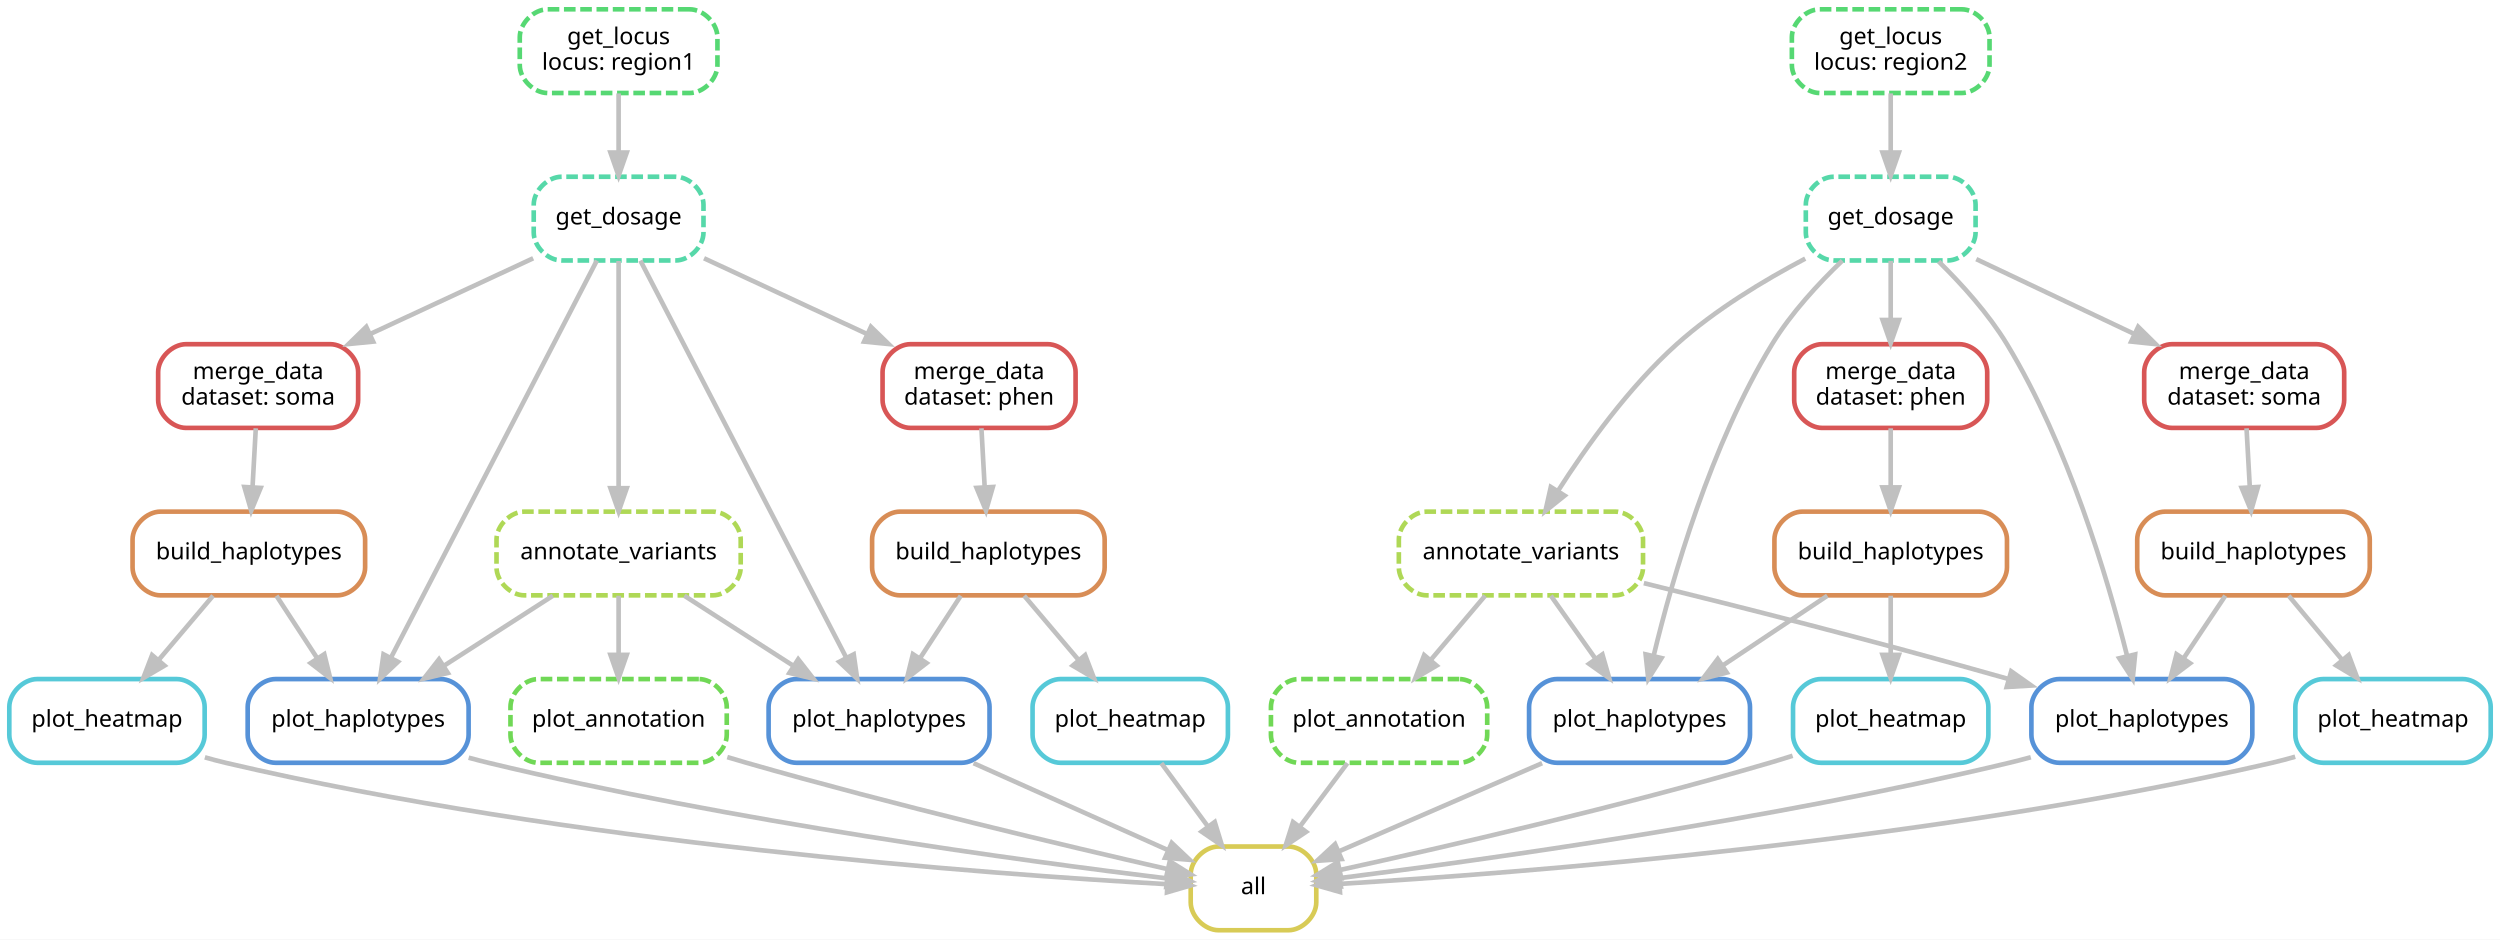
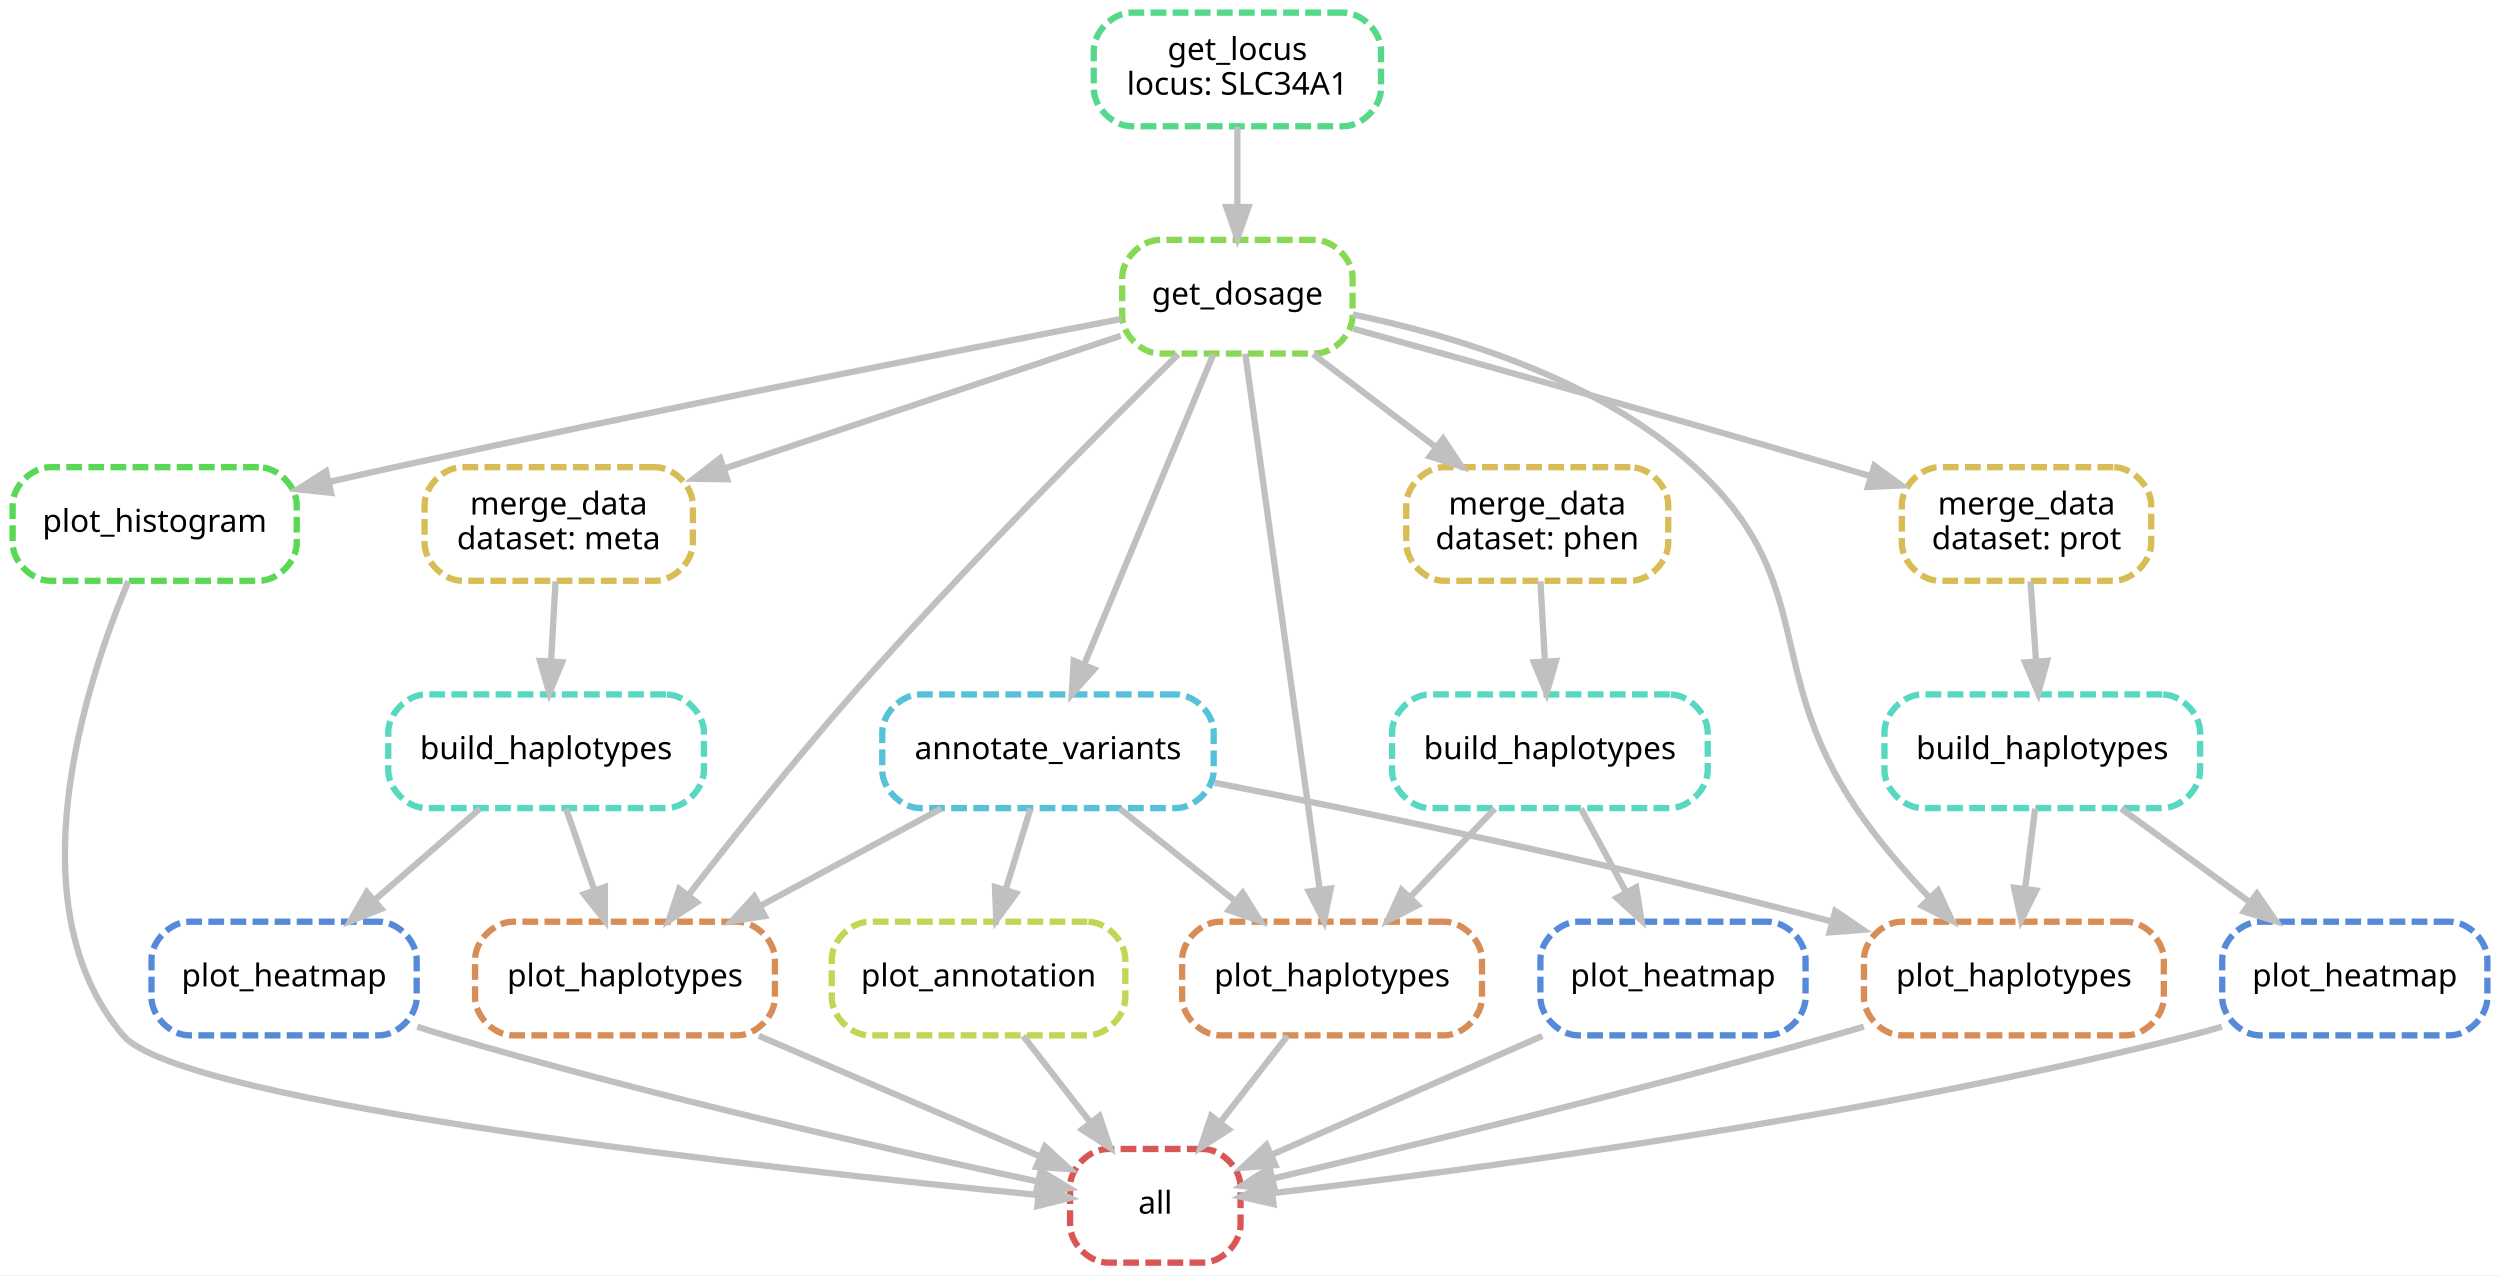
- <svg xmlns="http://www.w3.org/2000/svg" width="1075pt" height="404pt" viewBox="0.00 0.00 1075.00 404.00">
+ <svg xmlns="http://www.w3.org/2000/svg" width="792pt" height="404pt" viewBox="0.00 0.00 792.00 404.00">
  <g id="graph0" class="graph" transform="scale(1 1) rotate(0) translate(4 400)">
-     <polygon fill="#ffffff" stroke="transparent" points="-4,4 -4,-400 1071,-400 1071,4 -4,4" />
+     <polygon fill="#ffffff" stroke="transparent" points="-4,4 -4,-400 788,-400 788,4 -4,4" />
    <g id="node1" class="node">
-       <path fill="none" stroke="#d8cb56" stroke-width="2" d="M550,-36C550,-36 520,-36 520,-36 514,-36 508,-30 508,-24 508,-24 508,-12 508,-12 508,-6 514,0 520,0 520,0 550,0 550,0 556,0 562,-6 562,-12 562,-12 562,-24 562,-24 562,-30 556,-36 550,-36" />
-       <text text-anchor="middle" x="535" y="-15.5" font-family="sans" font-size="10.00" fill="#000000">all</text>
+       <path fill="none" stroke="#d85656" stroke-width="2" stroke-dasharray="5,2" d="M377,-36C377,-36 347,-36 347,-36 341,-36 335,-30 335,-24 335,-24 335,-12 335,-12 335,-6 341,0 347,0 347,0 377,0 377,0 383,0 389,-6 389,-12 389,-12 389,-24 389,-24 389,-30 383,-36 377,-36" />
+       <text text-anchor="middle" x="362" y="-15.5" font-family="sans" font-size="10.00" fill="#000000">all</text>
    </g>
    <g id="node2" class="node">
-       <path fill="none" stroke="#70d856" stroke-width="2" stroke-dasharray="5,2" d="M296.5,-108C296.5,-108 227.5,-108 227.5,-108 221.5,-108 215.5,-102 215.5,-96 215.5,-96 215.5,-84 215.5,-84 215.5,-78 221.5,-72 227.5,-72 227.5,-72 296.5,-72 296.5,-72 302.5,-72 308.5,-78 308.5,-84 308.5,-84 308.5,-96 308.5,-96 308.5,-102 302.5,-108 296.5,-108" />
-       <text text-anchor="middle" x="262" y="-87.5" font-family="sans" font-size="10.00" fill="#000000">plot_annotation</text>
+       <path fill="none" stroke="#bed856" stroke-width="2" stroke-dasharray="5,2" d="M340.5,-108C340.5,-108 271.5,-108 271.5,-108 265.5,-108 259.5,-102 259.5,-96 259.5,-96 259.5,-84 259.5,-84 259.5,-78 265.5,-72 271.5,-72 271.5,-72 340.5,-72 340.5,-72 346.5,-72 352.5,-78 352.5,-84 352.5,-84 352.5,-96 352.5,-96 352.5,-102 346.5,-108 340.5,-108" />
+       <text text-anchor="middle" x="306" y="-87.5" font-family="sans" font-size="10.00" fill="#000000">plot_annotation</text>
    </g>
    <g id="edge1" class="edge">
-       <path fill="none" stroke="#c0c0c0" stroke-width="2" d="M308.736,-74.446C311.526,-73.598 314.296,-72.776 317,-72 380.147,-53.873 454.606,-36.215 498.132,-26.261" />
-       <polygon fill="#c0c0c0" stroke="#c0c0c0" stroke-width="2" points="499.009,-29.651 507.983,-24.019 497.455,-22.826 499.009,-29.651" />
+       <path fill="none" stroke="#c0c0c0" stroke-width="2" d="M320.131,-71.831C326.581,-63.539 334.344,-53.557 341.425,-44.453" />
+       <polygon fill="#c0c0c0" stroke="#c0c0c0" stroke-width="2" points="344.302,-46.456 347.679,-36.413 338.776,-42.158 344.302,-46.456" />
    </g>
    <g id="node3" class="node">
-       <path fill="none" stroke="#afd856" stroke-width="2" stroke-dasharray="5,2" d="M302.5,-180C302.5,-180 221.5,-180 221.5,-180 215.5,-180 209.5,-174 209.5,-168 209.5,-168 209.5,-156 209.5,-156 209.5,-150 215.5,-144 221.5,-144 221.5,-144 302.5,-144 302.5,-144 308.5,-144 314.5,-150 314.5,-156 314.5,-156 314.5,-168 314.5,-168 314.5,-174 308.5,-180 302.5,-180" />
-       <text text-anchor="middle" x="262" y="-159.5" font-family="sans" font-size="10.00" fill="#000000">annotate_variants</text>
+       <path fill="none" stroke="#56c1d8" stroke-width="2" stroke-dasharray="5,2" d="M368.5,-180C368.5,-180 287.5,-180 287.5,-180 281.5,-180 275.5,-174 275.5,-168 275.5,-168 275.5,-156 275.5,-156 275.5,-150 281.5,-144 287.5,-144 287.5,-144 368.5,-144 368.5,-144 374.5,-144 380.5,-150 380.5,-156 380.5,-156 380.5,-168 380.5,-168 380.5,-174 374.5,-180 368.5,-180" />
+       <text text-anchor="middle" x="328" y="-159.5" font-family="sans" font-size="10.00" fill="#000000">annotate_variants</text>
+     </g>
+     <g id="edge9" class="edge">
+       <path fill="none" stroke="#c0c0c0" stroke-width="2" d="M322.449,-143.831C320.07,-136.046 317.236,-126.773 314.597,-118.135" />
+       <polygon fill="#c0c0c0" stroke="#c0c0c0" stroke-width="2" points="317.896,-116.954 311.626,-108.413 311.201,-119 317.896,-116.954" />
+     </g>
+     <g id="node7" class="node">
+       <path fill="none" stroke="#d88d56" stroke-width="2" stroke-dasharray="5,2" d="M229.5,-108C229.5,-108 158.5,-108 158.5,-108 152.5,-108 146.5,-102 146.5,-96 146.5,-96 146.5,-84 146.5,-84 146.5,-78 152.5,-72 158.5,-72 158.5,-72 229.5,-72 229.5,-72 235.5,-72 241.5,-78 241.5,-84 241.5,-84 241.5,-96 241.5,-96 241.5,-102 235.5,-108 229.5,-108" />
+       <text text-anchor="middle" x="194" y="-87.5" font-family="sans" font-size="10.00" fill="#000000">plot_haplotypes</text>
+     </g>
+     <g id="edge14" class="edge">
+       <path fill="none" stroke="#c0c0c0" stroke-width="2" d="M294.186,-143.831C276.729,-134.452 255.251,-122.911 236.665,-112.924" />
+       <polygon fill="#c0c0c0" stroke="#c0c0c0" stroke-width="2" points="238.269,-109.813 227.803,-108.163 234.955,-115.979 238.269,-109.813" />
+     </g>
+     <g id="node10" class="node">
+       <path fill="none" stroke="#d88d56" stroke-width="2" stroke-dasharray="5,2" d="M453.5,-108C453.5,-108 382.5,-108 382.5,-108 376.5,-108 370.5,-102 370.5,-96 370.5,-96 370.5,-84 370.5,-84 370.5,-78 376.5,-72 382.5,-72 382.5,-72 453.5,-72 453.5,-72 459.5,-72 465.5,-78 465.5,-84 465.5,-84 465.5,-96 465.5,-96 465.5,-102 459.5,-108 453.5,-108" />
+       <text text-anchor="middle" x="418" y="-87.5" font-family="sans" font-size="10.00" fill="#000000">plot_haplotypes</text>
+     </g>
+     <g id="edge19" class="edge">
+       <path fill="none" stroke="#c0c0c0" stroke-width="2" d="M350.711,-143.831C361.796,-134.963 375.295,-124.164 387.285,-114.572" />
+       <polygon fill="#c0c0c0" stroke="#c0c0c0" stroke-width="2" points="389.674,-117.143 395.296,-108.163 385.301,-111.677 389.674,-117.143" />
+     </g>
+     <g id="node13" class="node">
+       <path fill="none" stroke="#d88d56" stroke-width="2" stroke-dasharray="5,2" d="M669.5,-108C669.5,-108 598.5,-108 598.5,-108 592.5,-108 586.5,-102 586.5,-96 586.5,-96 586.5,-84 586.5,-84 586.5,-78 592.5,-72 598.5,-72 598.5,-72 669.5,-72 669.5,-72 675.5,-72 681.5,-78 681.5,-84 681.5,-84 681.5,-96 681.5,-96 681.5,-102 675.5,-108 669.5,-108" />
+       <text text-anchor="middle" x="634" y="-87.5" font-family="sans" font-size="10.00" fill="#000000">plot_haplotypes</text>
+     </g>
+     <g id="edge24" class="edge">
+       <path fill="none" stroke="#c0c0c0" stroke-width="2" d="M380.8,-152.02C429.26,-142.53 503.192,-127.221 576.352,-108.052" />
+       <polygon fill="#c0c0c0" stroke="#c0c0c0" stroke-width="2" points="577.428,-111.388 586.2,-105.447 575.637,-104.621 577.428,-111.388" />
+     </g>
+     <g id="node4" class="node">
+       <path fill="none" stroke="#88d856" stroke-width="2" stroke-dasharray="5,2" d="M412.5,-324C412.5,-324 363.5,-324 363.5,-324 357.5,-324 351.5,-318 351.5,-312 351.5,-312 351.5,-300 351.5,-300 351.5,-294 357.5,-288 363.5,-288 363.5,-288 412.5,-288 412.5,-288 418.5,-288 424.5,-294 424.5,-300 424.5,-300 424.5,-312 424.5,-312 424.5,-318 418.5,-324 412.5,-324" />
+       <text text-anchor="middle" x="388" y="-303.5" font-family="sans" font-size="10.00" fill="#000000">get_dosage</text>
+     </g>
+     <g id="edge10" class="edge">
+       <path fill="none" stroke="#c0c0c0" stroke-width="2" d="M380.401,-287.762C370.077,-262.985 351.53,-218.471 339.498,-189.594" />
+       <polygon fill="#c0c0c0" stroke="#c0c0c0" stroke-width="2" points="342.614,-187.974 335.537,-180.09 336.153,-190.667 342.614,-187.974" />
+     </g>
+     <g id="node6" class="node">
+       <path fill="none" stroke="#59d856" stroke-width="2" stroke-dasharray="5,2" d="M78,-252C78,-252 12,-252 12,-252 6,-252 0,-246 0,-240 0,-240 0,-228 0,-228 0,-222 6,-216 12,-216 12,-216 78,-216 78,-216 84,-216 90,-222 90,-228 90,-228 90,-240 90,-240 90,-246 84,-252 78,-252" />
+       <text text-anchor="middle" x="45" y="-231.5" font-family="sans" font-size="10.00" fill="#000000">plot_histogram</text>
+     </g>
+     <g id="edge12" class="edge">
+       <path fill="none" stroke="#c0c0c0" stroke-width="2" d="M351.209,-298.958C299.644,-288.997 202.993,-269.996 121,-252 114.326,-250.535 107.335,-248.95 100.41,-247.348" />
+       <polygon fill="#c0c0c0" stroke="#c0c0c0" stroke-width="2" points="100.89,-243.866 90.356,-245.001 99.299,-250.682 100.89,-243.866" />
+     </g>
+     <g id="edge15" class="edge">
+       <path fill="none" stroke="#c0c0c0" stroke-width="2" d="M369.245,-287.737C344.792,-263.681 301.015,-219.761 266,-180 247.817,-159.352 228.395,-134.92 214.311,-116.727" />
+       <polygon fill="#c0c0c0" stroke="#c0c0c0" stroke-width="2" points="216.728,-114.129 207.855,-108.34 211.182,-118.399 216.728,-114.129" />
+     </g>
+     <g id="node9" class="node">
+       <path fill="none" stroke="#d8bc56" stroke-width="2" stroke-dasharray="5,2" d="M203.5,-252C203.5,-252 142.5,-252 142.5,-252 136.5,-252 130.5,-246 130.5,-240 130.5,-240 130.5,-228 130.5,-228 130.5,-222 136.5,-216 142.5,-216 142.5,-216 203.5,-216 203.5,-216 209.5,-216 215.5,-222 215.5,-228 215.5,-228 215.5,-240 215.5,-240 215.5,-246 209.5,-252 203.5,-252" />
+       <text text-anchor="middle" x="173" y="-237" font-family="sans" font-size="10.00" fill="#000000">merge_data</text>
+       <text text-anchor="middle" x="173" y="-226" font-family="sans" font-size="10.00" fill="#000000">dataset: meta</text>
+     </g>
+     <g id="edge17" class="edge">
+       <path fill="none" stroke="#c0c0c0" stroke-width="2" d="M351.04,-293.623C316.397,-282.021 264.254,-264.56 225.339,-251.528" />
+       <polygon fill="#c0c0c0" stroke="#c0c0c0" stroke-width="2" points="226.343,-248.173 215.749,-248.316 224.12,-254.81 226.343,-248.173" />
+     </g>
+     <g id="edge20" class="edge">
+       <path fill="none" stroke="#c0c0c0" stroke-width="2" d="M390.506,-287.955C395.734,-250.314 407.835,-163.187 414.094,-118.125" />
+       <polygon fill="#c0c0c0" stroke="#c0c0c0" stroke-width="2" points="417.571,-118.531 415.48,-108.145 410.637,-117.569 417.571,-118.531" />
+     </g>
+     <g id="node12" class="node">
+       <path fill="none" stroke="#d8bc56" stroke-width="2" stroke-dasharray="5,2" d="M512.5,-252C512.5,-252 453.5,-252 453.5,-252 447.5,-252 441.5,-246 441.5,-240 441.5,-240 441.5,-228 441.5,-228 441.5,-222 447.5,-216 453.5,-216 453.5,-216 512.5,-216 512.5,-216 518.5,-216 524.5,-222 524.5,-228 524.5,-228 524.5,-240 524.5,-240 524.5,-246 518.5,-252 512.5,-252" />
+       <text text-anchor="middle" x="483" y="-237" font-family="sans" font-size="10.00" fill="#000000">merge_data</text>
+       <text text-anchor="middle" x="483" y="-226" font-family="sans" font-size="10.00" fill="#000000">dataset: phen</text>
+     </g>
+     <g id="edge22" class="edge">
+       <path fill="none" stroke="#c0c0c0" stroke-width="2" d="M411.973,-287.831C423.786,-278.878 438.197,-267.956 450.943,-258.296" />
+       <polygon fill="#c0c0c0" stroke="#c0c0c0" stroke-width="2" points="453.18,-260.993 459.035,-252.163 448.951,-255.414 453.18,-260.993" />
+     </g>
+     <g id="edge25" class="edge">
+       <path fill="none" stroke="#c0c0c0" stroke-width="2" d="M424.518,-300.378C456.552,-293.754 502.635,-279.897 533,-252 572.09,-216.087 554.288,-187.988 584,-144 590.748,-134.01 599.315,-124.047 607.442,-115.45" />
+       <polygon fill="#c0c0c0" stroke="#c0c0c0" stroke-width="2" points="609.953,-117.889 614.415,-108.28 604.934,-113.009 609.953,-117.889" />
+     </g>
+     <g id="node15" class="node">
+       <path fill="none" stroke="#d8bc56" stroke-width="2" stroke-dasharray="5,2" d="M665.5,-252C665.5,-252 610.5,-252 610.5,-252 604.5,-252 598.5,-246 598.5,-240 598.5,-240 598.5,-228 598.5,-228 598.5,-222 604.5,-216 610.5,-216 610.5,-216 665.5,-216 665.5,-216 671.5,-216 677.5,-222 677.5,-228 677.5,-228 677.5,-240 677.5,-240 677.5,-246 671.5,-252 665.5,-252" />
+       <text text-anchor="middle" x="638" y="-237" font-family="sans" font-size="10.00" fill="#000000">merge_data</text>
+       <text text-anchor="middle" x="638" y="-226" font-family="sans" font-size="10.00" fill="#000000">dataset: prot</text>
+     </g>
+     <g id="edge27" class="edge">
+       <path fill="none" stroke="#c0c0c0" stroke-width="2" d="M424.68,-295.871C463.181,-285.183 525.44,-267.74 579,-252 582.134,-251.079 585.358,-250.122 588.607,-249.151" />
+       <polygon fill="#c0c0c0" stroke="#c0c0c0" stroke-width="2" points="589.796,-252.448 598.363,-246.215 587.778,-245.745 589.796,-252.448" />
+     </g>
+     <g id="node5" class="node">
+       <path fill="none" stroke="#56d88a" stroke-width="2" stroke-dasharray="5,2" d="M421.5,-396C421.5,-396 354.5,-396 354.5,-396 348.5,-396 342.5,-390 342.5,-384 342.5,-384 342.5,-372 342.5,-372 342.5,-366 348.5,-360 354.5,-360 354.5,-360 421.5,-360 421.5,-360 427.5,-360 433.5,-366 433.5,-372 433.5,-372 433.5,-384 433.5,-384 433.5,-390 427.5,-396 421.5,-396" />
+       <text text-anchor="middle" x="388" y="-381" font-family="sans" font-size="10.00" fill="#000000">get_locus</text>
+       <text text-anchor="middle" x="388" y="-370" font-family="sans" font-size="10.00" fill="#000000">locus: SLC34A1</text>
    </g>
    <g id="edge11" class="edge">
-       <path fill="none" stroke="#c0c0c0" stroke-width="2" d="M262,-143.831C262,-136.131 262,-126.974 262,-118.417" />
-       <polygon fill="#c0c0c0" stroke="#c0c0c0" stroke-width="2" points="265.5,-118.413 262,-108.413 258.5,-118.413 265.5,-118.413" />
-     </g>
-     <g id="node10" class="node">
-       <path fill="none" stroke="#5692d8" stroke-width="2" d="M409.5,-108C409.5,-108 338.5,-108 338.5,-108 332.5,-108 326.5,-102 326.5,-96 326.5,-96 326.5,-84 326.5,-84 326.5,-78 332.5,-72 338.5,-72 338.5,-72 409.5,-72 409.5,-72 415.5,-72 421.5,-78 421.5,-84 421.5,-84 421.5,-96 421.5,-96 421.5,-102 415.5,-108 409.5,-108" />
-       <text text-anchor="middle" x="374" y="-87.5" font-family="sans" font-size="10.00" fill="#000000">plot_haplotypes</text>
+       <path fill="none" stroke="#c0c0c0" stroke-width="2" d="M388,-359.831C388,-352.131 388,-342.974 388,-334.417" />
+       <polygon fill="#c0c0c0" stroke="#c0c0c0" stroke-width="2" points="391.5,-334.413 388,-324.413 384.5,-334.413 391.5,-334.413" />
+     </g>
+     <g id="edge2" class="edge">
+       <path fill="none" stroke="#c0c0c0" stroke-width="2" d="M36.659,-215.909C22.885,-183.019 .181,-113.041 35,-72 53.614,-50.06 242.765,-29.439 324.599,-21.47" />
+       <polygon fill="#c0c0c0" stroke="#c0c0c0" stroke-width="2" points="325.329,-24.916 334.948,-20.474 324.658,-17.948 325.329,-24.916" />
+     </g>
+     <g id="edge3" class="edge">
+       <path fill="none" stroke="#c0c0c0" stroke-width="2" d="M236.393,-71.831C263.924,-60.033 299.43,-44.816 325.666,-33.572" />
+       <polygon fill="#c0c0c0" stroke="#c0c0c0" stroke-width="2" points="327.067,-36.779 334.88,-29.623 324.309,-30.345 327.067,-36.779" />
+     </g>
+     <g id="node8" class="node">
+       <path fill="none" stroke="#56d8c1" stroke-width="2" stroke-dasharray="5,2" d="M207,-180C207,-180 131,-180 131,-180 125,-180 119,-174 119,-168 119,-168 119,-156 119,-156 119,-150 125,-144 131,-144 131,-144 207,-144 207,-144 213,-144 219,-150 219,-156 219,-156 219,-168 219,-168 219,-174 213,-180 207,-180" />
+       <text text-anchor="middle" x="169" y="-159.5" font-family="sans" font-size="10.00" fill="#000000">build_haplotypes</text>
+     </g>
+     <g id="edge13" class="edge">
+       <path fill="none" stroke="#c0c0c0" stroke-width="2" d="M175.309,-143.831C178.012,-136.046 181.232,-126.773 184.231,-118.135" />
+       <polygon fill="#c0c0c0" stroke="#c0c0c0" stroke-width="2" points="187.633,-119.008 187.607,-108.413 181.02,-116.712 187.633,-119.008" />
+     </g>
+     <g id="node16" class="node">
+       <path fill="none" stroke="#568ad8" stroke-width="2" stroke-dasharray="5,2" d="M116,-108C116,-108 56,-108 56,-108 50,-108 44,-102 44,-96 44,-96 44,-84 44,-84 44,-78 50,-72 56,-72 56,-72 116,-72 116,-72 122,-72 128,-78 128,-84 128,-84 128,-96 128,-96 128,-102 122,-108 116,-108" />
+       <text text-anchor="middle" x="86" y="-87.5" font-family="sans" font-size="10.00" fill="#000000">plot_heatmap</text>
+     </g>
+     <g id="edge28" class="edge">
+       <path fill="none" stroke="#c0c0c0" stroke-width="2" d="M148.056,-143.831C137.931,-135.048 125.622,-124.371 114.645,-114.849" />
+       <polygon fill="#c0c0c0" stroke="#c0c0c0" stroke-width="2" points="116.785,-112.072 106.938,-108.163 112.198,-117.359 116.785,-112.072" />
+     </g>
+     <g id="edge16" class="edge">
+       <path fill="none" stroke="#c0c0c0" stroke-width="2" d="M171.991,-215.831C171.563,-208.131 171.054,-198.974 170.579,-190.417" />
+       <polygon fill="#c0c0c0" stroke="#c0c0c0" stroke-width="2" points="174.072,-190.204 170.023,-180.413 167.083,-190.592 174.072,-190.204" />
+     </g>
+     <g id="edge4" class="edge">
+       <path fill="none" stroke="#c0c0c0" stroke-width="2" d="M403.869,-71.831C397.419,-63.539 389.656,-53.557 382.575,-44.453" />
+       <polygon fill="#c0c0c0" stroke="#c0c0c0" stroke-width="2" points="385.224,-42.158 376.321,-36.413 379.698,-46.456 385.224,-42.158" />
+     </g>
+     <g id="node11" class="node">
+       <path fill="none" stroke="#56d8c1" stroke-width="2" stroke-dasharray="5,2" d="M525,-180C525,-180 449,-180 449,-180 443,-180 437,-174 437,-168 437,-168 437,-156 437,-156 437,-150 443,-144 449,-144 449,-144 525,-144 525,-144 531,-144 537,-150 537,-156 537,-156 537,-168 537,-168 537,-174 531,-180 525,-180" />
+       <text text-anchor="middle" x="487" y="-159.5" font-family="sans" font-size="10.00" fill="#000000">build_haplotypes</text>
    </g>
    <g id="edge18" class="edge">
-       <path fill="none" stroke="#c0c0c0" stroke-width="2" d="M290.262,-143.831C304.455,-134.707 321.828,-123.539 337.064,-113.745" />
-       <polygon fill="#c0c0c0" stroke="#c0c0c0" stroke-width="2" points="339.228,-116.515 345.747,-108.163 335.442,-110.626 339.228,-116.515" />
-     </g>
-     <g id="node13" class="node">
-       <path fill="none" stroke="#5692d8" stroke-width="2" d="M185.5,-108C185.5,-108 114.5,-108 114.5,-108 108.5,-108 102.5,-102 102.5,-96 102.5,-96 102.5,-84 102.5,-84 102.5,-78 108.5,-72 114.5,-72 114.5,-72 185.5,-72 185.5,-72 191.5,-72 197.5,-78 197.5,-84 197.5,-84 197.5,-96 197.5,-96 197.5,-102 191.5,-108 185.5,-108" />
-       <text text-anchor="middle" x="150" y="-87.5" font-family="sans" font-size="10.00" fill="#000000">plot_haplotypes</text>
+       <path fill="none" stroke="#c0c0c0" stroke-width="2" d="M469.588,-143.831C461.479,-135.369 451.684,-125.149 442.818,-115.897" />
+       <polygon fill="#c0c0c0" stroke="#c0c0c0" stroke-width="2" points="445.092,-113.212 435.646,-108.413 440.038,-118.055 445.092,-113.212" />
+     </g>
+     <g id="node17" class="node">
+       <path fill="none" stroke="#568ad8" stroke-width="2" stroke-dasharray="5,2" d="M556,-108C556,-108 496,-108 496,-108 490,-108 484,-102 484,-96 484,-96 484,-84 484,-84 484,-78 490,-72 496,-72 496,-72 556,-72 556,-72 562,-72 568,-78 568,-84 568,-84 568,-96 568,-96 568,-102 562,-108 556,-108" />
+       <text text-anchor="middle" x="526" y="-87.5" font-family="sans" font-size="10.00" fill="#000000">plot_heatmap</text>
+     </g>
+     <g id="edge29" class="edge">
+       <path fill="none" stroke="#c0c0c0" stroke-width="2" d="M496.841,-143.831C501.196,-135.792 506.41,-126.167 511.217,-117.292" />
+       <polygon fill="#c0c0c0" stroke="#c0c0c0" stroke-width="2" points="514.341,-118.873 516.026,-108.413 508.186,-115.539 514.341,-118.873" />
+     </g>
+     <g id="edge21" class="edge">
+       <path fill="none" stroke="#c0c0c0" stroke-width="2" d="M484.009,-215.831C484.437,-208.131 484.946,-198.974 485.421,-190.417" />
+       <polygon fill="#c0c0c0" stroke="#c0c0c0" stroke-width="2" points="488.917,-190.592 485.977,-180.413 481.928,-190.204 488.917,-190.592" />
+     </g>
+     <g id="edge5" class="edge">
+       <path fill="none" stroke="#c0c0c0" stroke-width="2" d="M586.478,-74.759C583.277,-73.805 580.095,-72.877 577,-72 514.951,-54.428 442.016,-36.724 399.03,-26.589" />
+       <polygon fill="#c0c0c0" stroke="#c0c0c0" stroke-width="2" points="399.826,-23.18 389.29,-24.301 398.225,-29.995 399.826,-23.18" />
+     </g>
+     <g id="node14" class="node">
+       <path fill="none" stroke="#56d8c1" stroke-width="2" stroke-dasharray="5,2" d="M681,-180C681,-180 605,-180 605,-180 599,-180 593,-174 593,-168 593,-168 593,-156 593,-156 593,-150 599,-144 605,-144 605,-144 681,-144 681,-144 687,-144 693,-150 693,-156 693,-156 693,-168 693,-168 693,-174 687,-180 681,-180" />
+       <text text-anchor="middle" x="643" y="-159.5" font-family="sans" font-size="10.00" fill="#000000">build_haplotypes</text>
    </g>
    <g id="edge23" class="edge">
-       <path fill="none" stroke="#c0c0c0" stroke-width="2" d="M233.738,-143.831C219.545,-134.707 202.172,-123.539 186.936,-113.745" />
-       <polygon fill="#c0c0c0" stroke="#c0c0c0" stroke-width="2" points="188.558,-110.626 178.253,-108.163 184.772,-116.515 188.558,-110.626" />
-     </g>
-     <g id="node4" class="node">
-       <path fill="none" stroke="#56d8a9" stroke-width="2" stroke-dasharray="5,2" d="M286.5,-324C286.5,-324 237.5,-324 237.5,-324 231.5,-324 225.5,-318 225.5,-312 225.5,-312 225.5,-300 225.5,-300 225.5,-294 231.5,-288 237.5,-288 237.5,-288 286.5,-288 286.5,-288 292.5,-288 298.5,-294 298.5,-300 298.5,-300 298.5,-312 298.5,-312 298.5,-318 292.5,-324 286.5,-324" />
-       <text text-anchor="middle" x="262" y="-303.5" font-family="sans" font-size="10.00" fill="#000000">get_dosage</text>
-     </g>
-     <g id="edge12" class="edge">
-       <path fill="none" stroke="#c0c0c0" stroke-width="2" d="M262,-287.762C262,-263.201 262,-219.247 262,-190.354" />
-       <polygon fill="#c0c0c0" stroke="#c0c0c0" stroke-width="2" points="265.5,-190.09 262,-180.09 258.5,-190.09 265.5,-190.09" />
-     </g>
-     <g id="edge19" class="edge">
-       <path fill="none" stroke="#c0c0c0" stroke-width="2" d="M271.356,-287.955C290.998,-250.076 336.624,-162.082 359.858,-117.274" />
-       <polygon fill="#c0c0c0" stroke="#c0c0c0" stroke-width="2" points="363.095,-118.634 364.591,-108.145 356.881,-115.412 363.095,-118.634" />
-     </g>
-     <g id="node12" class="node">
-       <path fill="none" stroke="#d85656" stroke-width="2" d="M446.5,-252C446.5,-252 387.5,-252 387.5,-252 381.5,-252 375.5,-246 375.5,-240 375.5,-240 375.5,-228 375.5,-228 375.5,-222 381.5,-216 387.5,-216 387.5,-216 446.5,-216 446.5,-216 452.5,-216 458.5,-222 458.5,-228 458.5,-228 458.5,-240 458.5,-240 458.5,-246 452.5,-252 446.5,-252" />
-       <text text-anchor="middle" x="417" y="-237" font-family="sans" font-size="10.00" fill="#000000">merge_data</text>
-       <text text-anchor="middle" x="417" y="-226" font-family="sans" font-size="10.00" fill="#000000">dataset: phen</text>
-     </g>
-     <g id="edge21" class="edge">
-       <path fill="none" stroke="#c0c0c0" stroke-width="2" d="M298.733,-288.937C319.741,-279.178 346.336,-266.825 368.984,-256.304" />
-       <polygon fill="#c0c0c0" stroke="#c0c0c0" stroke-width="2" points="370.5,-259.459 378.095,-252.072 367.551,-253.111 370.5,-259.459" />
-     </g>
-     <g id="edge24" class="edge">
-       <path fill="none" stroke="#c0c0c0" stroke-width="2" d="M252.644,-287.955C233.002,-250.076 187.376,-162.082 164.142,-117.274" />
-       <polygon fill="#c0c0c0" stroke="#c0c0c0" stroke-width="2" points="167.119,-115.412 159.409,-108.145 160.905,-118.634 167.119,-115.412" />
-     </g>
-     <g id="node15" class="node">
-       <path fill="none" stroke="#d85656" stroke-width="2" d="M138,-252C138,-252 76,-252 76,-252 70,-252 64,-246 64,-240 64,-240 64,-228 64,-228 64,-222 70,-216 76,-216 76,-216 138,-216 138,-216 144,-216 150,-222 150,-228 150,-228 150,-240 150,-240 150,-246 144,-252 138,-252" />
-       <text text-anchor="middle" x="107" y="-237" font-family="sans" font-size="10.00" fill="#000000">merge_data</text>
-       <text text-anchor="middle" x="107" y="-226" font-family="sans" font-size="10.00" fill="#000000">dataset: soma</text>
+       <path fill="none" stroke="#c0c0c0" stroke-width="2" d="M640.729,-143.831C639.766,-136.131 638.622,-126.974 637.552,-118.417" />
+       <polygon fill="#c0c0c0" stroke="#c0c0c0" stroke-width="2" points="641.015,-117.902 636.302,-108.413 634.069,-118.77 641.015,-117.902" />
+     </g>
+     <g id="node18" class="node">
+       <path fill="none" stroke="#568ad8" stroke-width="2" stroke-dasharray="5,2" d="M772,-108C772,-108 712,-108 712,-108 706,-108 700,-102 700,-96 700,-96 700,-84 700,-84 700,-78 706,-72 712,-72 712,-72 772,-72 772,-72 778,-72 784,-78 784,-84 784,-84 784,-96 784,-96 784,-102 778,-108 772,-108" />
+       <text text-anchor="middle" x="742" y="-87.5" font-family="sans" font-size="10.00" fill="#000000">plot_heatmap</text>
+     </g>
+     <g id="edge30" class="edge">
+       <path fill="none" stroke="#c0c0c0" stroke-width="2" d="M667.982,-143.831C680.293,-134.878 695.311,-123.956 708.594,-114.296" />
+       <polygon fill="#c0c0c0" stroke="#c0c0c0" stroke-width="2" points="710.997,-116.875 717.026,-108.163 706.88,-111.214 710.997,-116.875" />
    </g>
    <g id="edge26" class="edge">
-       <path fill="none" stroke="#c0c0c0" stroke-width="2" d="M225.267,-288.937C204.259,-279.178 177.664,-266.825 155.016,-256.304" />
-       <polygon fill="#c0c0c0" stroke="#c0c0c0" stroke-width="2" points="156.449,-253.111 145.905,-252.072 153.5,-259.459 156.449,-253.111" />
-     </g>
-     <g id="node5" class="node">
-       <path fill="none" stroke="#56d873" stroke-width="2" stroke-dasharray="5,2" d="M292.5,-396C292.5,-396 231.5,-396 231.5,-396 225.5,-396 219.5,-390 219.5,-384 219.5,-384 219.5,-372 219.5,-372 219.5,-366 225.5,-360 231.5,-360 231.5,-360 292.5,-360 292.5,-360 298.5,-360 304.5,-366 304.5,-372 304.5,-372 304.5,-384 304.5,-384 304.5,-390 298.5,-396 292.5,-396" />
-       <text text-anchor="middle" x="262" y="-381" font-family="sans" font-size="10.00" fill="#000000">get_locus</text>
-       <text text-anchor="middle" x="262" y="-370" font-family="sans" font-size="10.00" fill="#000000">locus: region1</text>
-     </g>
-     <g id="edge13" class="edge">
-       <path fill="none" stroke="#c0c0c0" stroke-width="2" d="M262,-359.831C262,-352.131 262,-342.974 262,-334.417" />
-       <polygon fill="#c0c0c0" stroke="#c0c0c0" stroke-width="2" points="265.5,-334.413 262,-324.413 258.5,-334.413 265.5,-334.413" />
-     </g>
-     <g id="node6" class="node">
-       <path fill="none" stroke="#70d856" stroke-width="2" stroke-dasharray="5,2" d="M623.5,-108C623.5,-108 554.5,-108 554.5,-108 548.5,-108 542.5,-102 542.5,-96 542.5,-96 542.5,-84 542.5,-84 542.5,-78 548.5,-72 554.5,-72 554.5,-72 623.5,-72 623.5,-72 629.5,-72 635.5,-78 635.5,-84 635.5,-84 635.5,-96 635.5,-96 635.5,-102 629.5,-108 623.5,-108" />
-       <text text-anchor="middle" x="589" y="-87.5" font-family="sans" font-size="10.00" fill="#000000">plot_annotation</text>
-     </g>
-     <g id="edge2" class="edge">
-       <path fill="none" stroke="#c0c0c0" stroke-width="2" d="M575.374,-71.831C569.154,-63.539 561.668,-53.557 554.84,-44.453" />
-       <polygon fill="#c0c0c0" stroke="#c0c0c0" stroke-width="2" points="557.61,-42.313 548.81,-36.413 552.01,-46.513 557.61,-42.313" />
-     </g>
-     <g id="node7" class="node">
-       <path fill="none" stroke="#afd856" stroke-width="2" stroke-dasharray="5,2" d="M690.5,-180C690.5,-180 609.5,-180 609.5,-180 603.5,-180 597.5,-174 597.5,-168 597.5,-168 597.5,-156 597.5,-156 597.5,-150 603.5,-144 609.5,-144 609.5,-144 690.5,-144 690.5,-144 696.5,-144 702.5,-150 702.5,-156 702.5,-156 702.5,-168 702.5,-168 702.5,-174 696.5,-180 690.5,-180" />
-       <text text-anchor="middle" x="650" y="-159.5" font-family="sans" font-size="10.00" fill="#000000">annotate_variants</text>
-     </g>
-     <g id="edge14" class="edge">
-       <path fill="none" stroke="#c0c0c0" stroke-width="2" d="M634.607,-143.831C627.51,-135.454 618.952,-125.353 611.176,-116.175" />
-       <polygon fill="#c0c0c0" stroke="#c0c0c0" stroke-width="2" points="613.735,-113.781 604.6,-108.413 608.394,-118.306 613.735,-113.781" />
-     </g>
-     <g id="node16" class="node">
-       <path fill="none" stroke="#5692d8" stroke-width="2" d="M736.5,-108C736.5,-108 665.5,-108 665.5,-108 659.5,-108 653.5,-102 653.5,-96 653.5,-96 653.5,-84 653.5,-84 653.5,-78 659.5,-72 665.5,-72 665.5,-72 736.5,-72 736.5,-72 742.5,-72 748.5,-78 748.5,-84 748.5,-84 748.5,-96 748.5,-96 748.5,-102 742.5,-108 736.5,-108" />
-       <text text-anchor="middle" x="701" y="-87.5" font-family="sans" font-size="10.00" fill="#000000">plot_haplotypes</text>
-     </g>
-     <g id="edge28" class="edge">
-       <path fill="none" stroke="#c0c0c0" stroke-width="2" d="M662.87,-143.831C668.683,-135.623 675.67,-125.761 682.065,-116.732" />
-       <polygon fill="#c0c0c0" stroke="#c0c0c0" stroke-width="2" points="685.033,-118.597 687.957,-108.413 679.321,-114.55 685.033,-118.597" />
-     </g>
-     <g id="node19" class="node">
-       <path fill="none" stroke="#5692d8" stroke-width="2" d="M952.5,-108C952.5,-108 881.5,-108 881.5,-108 875.5,-108 869.5,-102 869.5,-96 869.5,-96 869.5,-84 869.5,-84 869.5,-78 875.5,-72 881.5,-72 881.5,-72 952.5,-72 952.5,-72 958.5,-72 964.5,-78 964.5,-84 964.5,-84 964.5,-96 964.5,-96 964.5,-102 958.5,-108 952.5,-108" />
-       <text text-anchor="middle" x="917" y="-87.5" font-family="sans" font-size="10.00" fill="#000000">plot_haplotypes</text>
-     </g>
-     <g id="edge33" class="edge">
-       <path fill="none" stroke="#c0c0c0" stroke-width="2" d="M702.859,-149.25C743.207,-139.325 800.381,-124.853 859.571,-108.048" />
-       <polygon fill="#c0c0c0" stroke="#c0c0c0" stroke-width="2" points="860.818,-111.332 869.472,-105.221 858.896,-104.601 860.818,-111.332" />
-     </g>
-     <g id="node8" class="node">
-       <path fill="none" stroke="#56d8a9" stroke-width="2" stroke-dasharray="5,2" d="M833.5,-324C833.5,-324 784.5,-324 784.5,-324 778.5,-324 772.5,-318 772.5,-312 772.5,-312 772.5,-300 772.5,-300 772.5,-294 778.5,-288 784.5,-288 784.5,-288 833.5,-288 833.5,-288 839.5,-288 845.5,-294 845.5,-300 845.5,-300 845.5,-312 845.5,-312 845.5,-318 839.5,-324 833.5,-324" />
-       <text text-anchor="middle" x="809" y="-303.5" font-family="sans" font-size="10.00" fill="#000000">get_dosage</text>
-     </g>
-     <g id="edge15" class="edge">
-       <path fill="none" stroke="#c0c0c0" stroke-width="2" d="M772.256,-288.796C754.444,-279.413 733.411,-266.711 717,-252 696.464,-233.592 678.151,-208.018 665.882,-188.834" />
-       <polygon fill="#c0c0c0" stroke="#c0c0c0" stroke-width="2" points="668.789,-186.882 660.523,-180.255 662.852,-190.59 668.789,-186.882" />
-     </g>
-     <g id="edge29" class="edge">
-       <path fill="none" stroke="#c0c0c0" stroke-width="2" d="M788.187,-287.901C777.961,-278.114 766.123,-265.322 758,-252 731.668,-208.817 715.204,-151.728 707.093,-118.126" />
-       <polygon fill="#c0c0c0" stroke="#c0c0c0" stroke-width="2" points="710.432,-117.032 704.752,-108.088 703.615,-118.622 710.432,-117.032" />
-     </g>
-     <g id="node18" class="node">
-       <path fill="none" stroke="#d85656" stroke-width="2" d="M838.5,-252C838.5,-252 779.5,-252 779.5,-252 773.5,-252 767.5,-246 767.5,-240 767.5,-240 767.5,-228 767.5,-228 767.5,-222 773.5,-216 779.5,-216 779.5,-216 838.5,-216 838.5,-216 844.5,-216 850.5,-222 850.5,-228 850.5,-228 850.5,-240 850.5,-240 850.5,-246 844.5,-252 838.5,-252" />
-       <text text-anchor="middle" x="809" y="-237" font-family="sans" font-size="10.00" fill="#000000">merge_data</text>
-       <text text-anchor="middle" x="809" y="-226" font-family="sans" font-size="10.00" fill="#000000">dataset: phen</text>
-     </g>
-     <g id="edge31" class="edge">
-       <path fill="none" stroke="#c0c0c0" stroke-width="2" d="M809,-287.831C809,-280.131 809,-270.974 809,-262.417" />
-       <polygon fill="#c0c0c0" stroke="#c0c0c0" stroke-width="2" points="812.5,-262.413 809,-252.413 805.5,-262.413 812.5,-262.413" />
-     </g>
-     <g id="edge34" class="edge">
-       <path fill="none" stroke="#c0c0c0" stroke-width="2" d="M829.607,-287.57C839.563,-277.792 851.047,-265.108 859,-252 885.288,-208.675 902.205,-151.632 910.627,-118.077" />
-       <polygon fill="#c0c0c0" stroke="#c0c0c0" stroke-width="2" points="914.102,-118.599 913.064,-108.055 907.3,-116.945 914.102,-118.599" />
-     </g>
-     <g id="node21" class="node">
-       <path fill="none" stroke="#d85656" stroke-width="2" d="M992,-252C992,-252 930,-252 930,-252 924,-252 918,-246 918,-240 918,-240 918,-228 918,-228 918,-222 924,-216 930,-216 930,-216 992,-216 992,-216 998,-216 1004,-222 1004,-228 1004,-228 1004,-240 1004,-240 1004,-246 998,-252 992,-252" />
-       <text text-anchor="middle" x="961" y="-237" font-family="sans" font-size="10.00" fill="#000000">merge_data</text>
-       <text text-anchor="middle" x="961" y="-226" font-family="sans" font-size="10.00" fill="#000000">dataset: soma</text>
-     </g>
-     <g id="edge36" class="edge">
-       <path fill="none" stroke="#c0c0c0" stroke-width="2" d="M845.795,-288.571C866.245,-278.884 891.909,-266.727 913.821,-256.348" />
-       <polygon fill="#c0c0c0" stroke="#c0c0c0" stroke-width="2" points="915.418,-259.465 922.957,-252.021 912.421,-253.138 915.418,-259.465" />
-     </g>
-     <g id="node9" class="node">
-       <path fill="none" stroke="#56d873" stroke-width="2" stroke-dasharray="5,2" d="M839.5,-396C839.5,-396 778.5,-396 778.5,-396 772.5,-396 766.5,-390 766.5,-384 766.5,-384 766.5,-372 766.5,-372 766.5,-366 772.5,-360 778.5,-360 778.5,-360 839.5,-360 839.5,-360 845.5,-360 851.5,-366 851.5,-372 851.5,-372 851.5,-384 851.5,-384 851.5,-390 845.5,-396 839.5,-396" />
-       <text text-anchor="middle" x="809" y="-381" font-family="sans" font-size="10.00" fill="#000000">get_locus</text>
-       <text text-anchor="middle" x="809" y="-370" font-family="sans" font-size="10.00" fill="#000000">locus: region2</text>
-     </g>
-     <g id="edge16" class="edge">
-       <path fill="none" stroke="#c0c0c0" stroke-width="2" d="M809,-359.831C809,-352.131 809,-342.974 809,-334.417" />
-       <polygon fill="#c0c0c0" stroke="#c0c0c0" stroke-width="2" points="812.5,-334.413 809,-324.413 805.5,-334.413 812.5,-334.413" />
-     </g>
-     <g id="edge3" class="edge">
-       <path fill="none" stroke="#c0c0c0" stroke-width="2" d="M414.627,-71.831C440.399,-60.306 473.465,-45.519 498.418,-34.36" />
-       <polygon fill="#c0c0c0" stroke="#c0c0c0" stroke-width="2" points="499.852,-37.553 507.552,-30.275 496.994,-31.162 499.852,-37.553" />
-     </g>
-     <g id="node11" class="node">
-       <path fill="none" stroke="#d88d56" stroke-width="2" d="M459,-180C459,-180 383,-180 383,-180 377,-180 371,-174 371,-168 371,-168 371,-156 371,-156 371,-150 377,-144 383,-144 383,-144 459,-144 459,-144 465,-144 471,-150 471,-156 471,-156 471,-168 471,-168 471,-174 465,-180 459,-180" />
-       <text text-anchor="middle" x="421" y="-159.5" font-family="sans" font-size="10.00" fill="#000000">build_haplotypes</text>
-     </g>
-     <g id="edge17" class="edge">
-       <path fill="none" stroke="#c0c0c0" stroke-width="2" d="M409.14,-143.831C403.837,-135.708 397.476,-125.964 391.633,-117.012" />
-       <polygon fill="#c0c0c0" stroke="#c0c0c0" stroke-width="2" points="394.417,-114.874 386.02,-108.413 388.555,-118.7 394.417,-114.874" />
-     </g>
-     <g id="node22" class="node">
-       <path fill="none" stroke="#56c9d8" stroke-width="2" d="M512,-108C512,-108 452,-108 452,-108 446,-108 440,-102 440,-96 440,-96 440,-84 440,-84 440,-78 446,-72 452,-72 452,-72 512,-72 512,-72 518,-72 524,-78 524,-84 524,-84 524,-96 524,-96 524,-102 518,-108 512,-108" />
-       <text text-anchor="middle" x="482" y="-87.5" font-family="sans" font-size="10.00" fill="#000000">plot_heatmap</text>
-     </g>
-     <g id="edge37" class="edge">
-       <path fill="none" stroke="#c0c0c0" stroke-width="2" d="M436.393,-143.831C443.49,-135.454 452.048,-125.353 459.824,-116.175" />
-       <polygon fill="#c0c0c0" stroke="#c0c0c0" stroke-width="2" points="462.606,-118.306 466.4,-108.413 457.265,-113.781 462.606,-118.306" />
-     </g>
-     <g id="edge20" class="edge">
-       <path fill="none" stroke="#c0c0c0" stroke-width="2" d="M418.009,-215.831C418.437,-208.131 418.946,-198.974 419.421,-190.417" />
-       <polygon fill="#c0c0c0" stroke="#c0c0c0" stroke-width="2" points="422.917,-190.592 419.977,-180.413 415.928,-190.204 422.917,-190.592" />
-     </g>
-     <g id="edge4" class="edge">
-       <path fill="none" stroke="#c0c0c0" stroke-width="2" d="M197.522,-74.195C200.379,-73.41 203.22,-72.671 206,-72 310.517,-46.773 436.576,-29.724 497.888,-22.268" />
-       <polygon fill="#c0c0c0" stroke="#c0c0c0" stroke-width="2" points="498.35,-25.738 507.862,-21.07 497.516,-18.788 498.35,-25.738" />
-     </g>
-     <g id="node14" class="node">
-       <path fill="none" stroke="#d88d56" stroke-width="2" d="M141,-180C141,-180 65,-180 65,-180 59,-180 53,-174 53,-168 53,-168 53,-156 53,-156 53,-150 59,-144 65,-144 65,-144 141,-144 141,-144 147,-144 153,-150 153,-156 153,-156 153,-168 153,-168 153,-174 147,-180 141,-180" />
-       <text text-anchor="middle" x="103" y="-159.5" font-family="sans" font-size="10.00" fill="#000000">build_haplotypes</text>
-     </g>
-     <g id="edge22" class="edge">
-       <path fill="none" stroke="#c0c0c0" stroke-width="2" d="M114.86,-143.831C120.163,-135.708 126.524,-125.964 132.367,-117.012" />
-       <polygon fill="#c0c0c0" stroke="#c0c0c0" stroke-width="2" points="135.445,-118.7 137.98,-108.413 129.583,-114.874 135.445,-118.7" />
-     </g>
-     <g id="node23" class="node">
-       <path fill="none" stroke="#56c9d8" stroke-width="2" d="M72,-108C72,-108 12,-108 12,-108 6,-108 0,-102 0,-96 0,-96 0,-84 0,-84 0,-78 6,-72 12,-72 12,-72 72,-72 72,-72 78,-72 84,-78 84,-84 84,-84 84,-96 84,-96 84,-102 78,-108 72,-108" />
-       <text text-anchor="middle" x="42" y="-87.5" font-family="sans" font-size="10.00" fill="#000000">plot_heatmap</text>
-     </g>
-     <g id="edge38" class="edge">
-       <path fill="none" stroke="#c0c0c0" stroke-width="2" d="M87.607,-143.831C80.51,-135.454 71.952,-125.353 64.176,-116.175" />
-       <polygon fill="#c0c0c0" stroke="#c0c0c0" stroke-width="2" points="66.735,-113.781 57.6,-108.413 61.394,-118.306 66.735,-113.781" />
-     </g>
-     <g id="edge25" class="edge">
-       <path fill="none" stroke="#c0c0c0" stroke-width="2" d="M105.991,-215.831C105.563,-208.131 105.054,-198.974 104.579,-190.417" />
-       <polygon fill="#c0c0c0" stroke="#c0c0c0" stroke-width="2" points="108.072,-190.204 104.023,-180.413 101.083,-190.592 108.072,-190.204" />
-     </g>
-     <g id="edge5" class="edge">
-       <path fill="none" stroke="#c0c0c0" stroke-width="2" d="M659.111,-71.831C632.198,-60.158 597.571,-45.139 571.733,-33.932" />
-       <polygon fill="#c0c0c0" stroke="#c0c0c0" stroke-width="2" points="572.862,-30.607 562.295,-29.839 570.077,-37.029 572.862,-30.607" />
-     </g>
-     <g id="node17" class="node">
-       <path fill="none" stroke="#d88d56" stroke-width="2" d="M847,-180C847,-180 771,-180 771,-180 765,-180 759,-174 759,-168 759,-168 759,-156 759,-156 759,-150 765,-144 771,-144 771,-144 847,-144 847,-144 853,-144 859,-150 859,-156 859,-156 859,-168 859,-168 859,-174 853,-180 847,-180" />
-       <text text-anchor="middle" x="809" y="-159.5" font-family="sans" font-size="10.00" fill="#000000">build_haplotypes</text>
-     </g>
-     <g id="edge27" class="edge">
-       <path fill="none" stroke="#c0c0c0" stroke-width="2" d="M781.747,-143.831C768.061,-134.707 751.308,-123.539 736.617,-113.745" />
-       <polygon fill="#c0c0c0" stroke="#c0c0c0" stroke-width="2" points="738.506,-110.798 728.244,-108.163 734.623,-116.622 738.506,-110.798" />
-     </g>
-     <g id="node24" class="node">
-       <path fill="none" stroke="#56c9d8" stroke-width="2" d="M839,-108C839,-108 779,-108 779,-108 773,-108 767,-102 767,-96 767,-96 767,-84 767,-84 767,-78 773,-72 779,-72 779,-72 839,-72 839,-72 845,-72 851,-78 851,-84 851,-84 851,-96 851,-96 851,-102 845,-108 839,-108" />
-       <text text-anchor="middle" x="809" y="-87.5" font-family="sans" font-size="10.00" fill="#000000">plot_heatmap</text>
-     </g>
-     <g id="edge39" class="edge">
-       <path fill="none" stroke="#c0c0c0" stroke-width="2" d="M809,-143.831C809,-136.131 809,-126.974 809,-118.417" />
-       <polygon fill="#c0c0c0" stroke="#c0c0c0" stroke-width="2" points="812.5,-118.413 809,-108.413 805.5,-118.413 812.5,-118.413" />
-     </g>
-     <g id="edge30" class="edge">
-       <path fill="none" stroke="#c0c0c0" stroke-width="2" d="M809,-215.831C809,-208.131 809,-198.974 809,-190.417" />
-       <polygon fill="#c0c0c0" stroke="#c0c0c0" stroke-width="2" points="812.5,-190.413 809,-180.413 805.5,-190.413 812.5,-190.413" />
+       <path fill="none" stroke="#c0c0c0" stroke-width="2" d="M639.262,-215.831C639.797,-208.131 640.432,-198.974 641.027,-190.417" />
+       <polygon fill="#c0c0c0" stroke="#c0c0c0" stroke-width="2" points="644.52,-190.632 641.721,-180.413 637.537,-190.147 644.52,-190.632" />
    </g>
    <g id="edge6" class="edge">
-       <path fill="none" stroke="#c0c0c0" stroke-width="2" d="M869.243,-74.38C866.128,-73.528 863.028,-72.726 860,-72 757.157,-47.348 633.333,-30.137 572.485,-22.478" />
-       <polygon fill="#c0c0c0" stroke="#c0c0c0" stroke-width="2" points="572.58,-18.963 562.224,-21.202 571.716,-25.909 572.58,-18.963" />
-     </g>
-     <g id="node20" class="node">
-       <path fill="none" stroke="#d88d56" stroke-width="2" d="M1003,-180C1003,-180 927,-180 927,-180 921,-180 915,-174 915,-168 915,-168 915,-156 915,-156 915,-150 921,-144 927,-144 927,-144 1003,-144 1003,-144 1009,-144 1015,-150 1015,-156 1015,-156 1015,-168 1015,-168 1015,-174 1009,-180 1003,-180" />
-       <text text-anchor="middle" x="965" y="-159.5" font-family="sans" font-size="10.00" fill="#000000">build_haplotypes</text>
-     </g>
-     <g id="edge32" class="edge">
-       <path fill="none" stroke="#c0c0c0" stroke-width="2" d="M952.888,-143.831C947.472,-135.708 940.976,-125.964 935.008,-117.012" />
-       <polygon fill="#c0c0c0" stroke="#c0c0c0" stroke-width="2" points="937.735,-114.792 929.275,-108.413 931.91,-118.675 937.735,-114.792" />
-     </g>
-     <g id="node25" class="node">
-       <path fill="none" stroke="#56c9d8" stroke-width="2" d="M1055,-108C1055,-108 995,-108 995,-108 989,-108 983,-102 983,-96 983,-96 983,-84 983,-84 983,-78 989,-72 995,-72 995,-72 1055,-72 1055,-72 1061,-72 1067,-78 1067,-84 1067,-84 1067,-96 1067,-96 1067,-102 1061,-108 1055,-108" />
-       <text text-anchor="middle" x="1025" y="-87.5" font-family="sans" font-size="10.00" fill="#000000">plot_heatmap</text>
-     </g>
-     <g id="edge40" class="edge">
-       <path fill="none" stroke="#c0c0c0" stroke-width="2" d="M980.14,-143.831C987.122,-135.454 995.539,-125.353 1003.188,-116.175" />
-       <polygon fill="#c0c0c0" stroke="#c0c0c0" stroke-width="2" points="1005.942,-118.336 1009.656,-108.413 1000.565,-113.855 1005.942,-118.336" />
-     </g>
-     <g id="edge35" class="edge">
-       <path fill="none" stroke="#c0c0c0" stroke-width="2" d="M962.009,-215.831C962.437,-208.131 962.946,-198.974 963.421,-190.417" />
-       <polygon fill="#c0c0c0" stroke="#c0c0c0" stroke-width="2" points="966.917,-190.592 963.977,-180.413 959.928,-190.204 966.917,-190.592" />
+       <path fill="none" stroke="#c0c0c0" stroke-width="2" d="M128.19,-74.73C131.161,-73.772 134.119,-72.852 137,-72 202.404,-52.666 280.016,-35.226 324.879,-25.671" />
+       <polygon fill="#c0c0c0" stroke="#c0c0c0" stroke-width="2" points="325.685,-29.078 334.745,-23.585 324.237,-22.23 325.685,-29.078" />
    </g>
    <g id="edge7" class="edge">
-       <path fill="none" stroke="#c0c0c0" stroke-width="2" d="M495.374,-71.831C501.416,-63.623 508.676,-53.761 515.322,-44.732" />
-       <polygon fill="#c0c0c0" stroke="#c0c0c0" stroke-width="2" points="518.336,-46.541 521.446,-36.413 512.699,-42.392 518.336,-46.541" />
+       <path fill="none" stroke="#c0c0c0" stroke-width="2" d="M484.616,-71.831C458.196,-60.232 424.25,-45.329 398.776,-34.146" />
+       <polygon fill="#c0c0c0" stroke="#c0c0c0" stroke-width="2" points="400.025,-30.872 389.462,-30.056 397.211,-37.281 400.025,-30.872" />
    </g>
    <g id="edge8" class="edge">
-       <path fill="none" stroke="#c0c0c0" stroke-width="2" d="M84.09,-74.35C87.084,-73.482 90.075,-72.686 93,-72 240.538,-37.388 421.295,-24.12 497.887,-19.803" />
-       <polygon fill="#c0c0c0" stroke="#c0c0c0" stroke-width="2" points="498.194,-23.292 507.988,-19.253 497.812,-16.302 498.194,-23.292" />
-     </g>
-     <g id="edge9" class="edge">
-       <path fill="none" stroke="#c0c0c0" stroke-width="2" d="M766.822,-75.026C763.511,-73.965 760.208,-72.943 757,-72 692.704,-53.098 616.579,-35.625 572.244,-25.928" />
-       <polygon fill="#c0c0c0" stroke="#c0c0c0" stroke-width="2" points="572.732,-22.452 562.217,-23.749 571.245,-29.293 572.732,-22.452" />
-     </g>
-     <g id="edge10" class="edge">
-       <path fill="none" stroke="#c0c0c0" stroke-width="2" d="M982.932,-74.607C979.596,-73.641 976.257,-72.756 973,-72 826.871,-38.1 648.063,-24.468 572.038,-19.93" />
-       <polygon fill="#c0c0c0" stroke="#c0c0c0" stroke-width="2" points="572.192,-16.434 562.007,-19.349 571.788,-23.422 572.192,-16.434" />
+       <path fill="none" stroke="#c0c0c0" stroke-width="2" d="M699.897,-74.754C696.568,-73.755 693.241,-72.821 690,-72 586.085,-45.664 460.281,-29.116 399.064,-22.018" />
+       <polygon fill="#c0c0c0" stroke="#c0c0c0" stroke-width="2" points="399.437,-18.538 389.104,-20.88 398.643,-25.492 399.437,-18.538" />
    </g>
  </g>
</svg>
